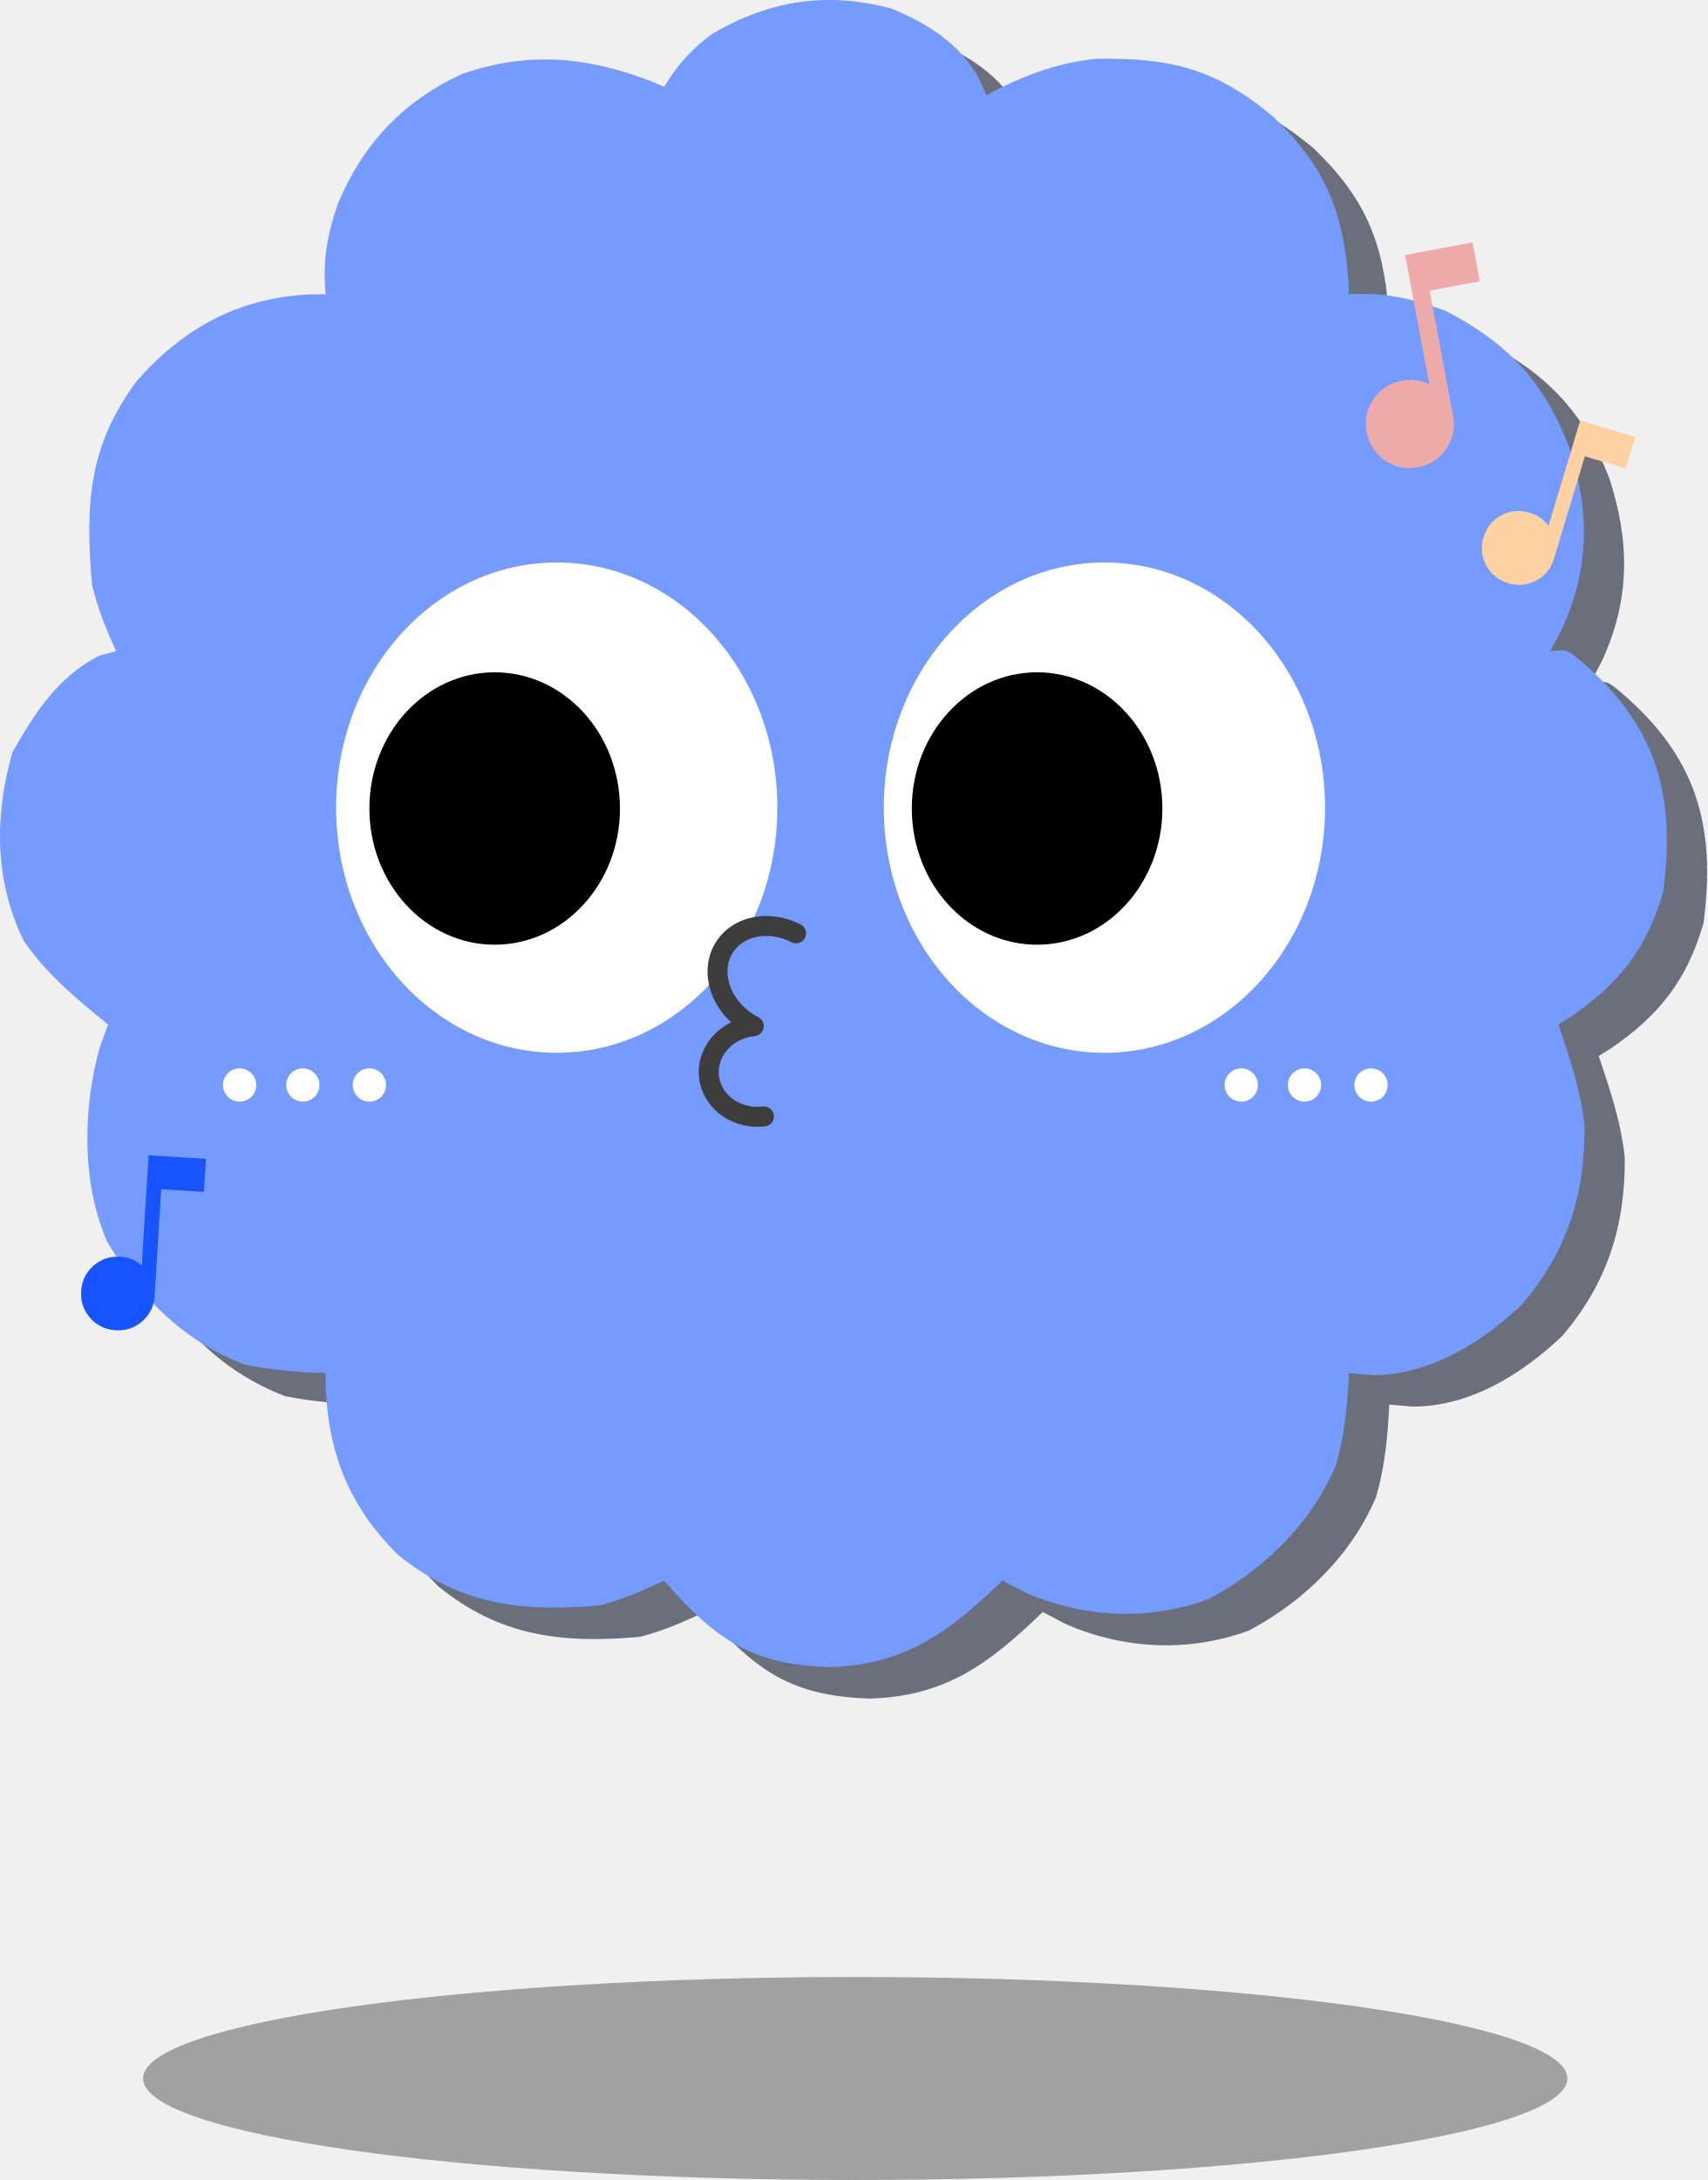
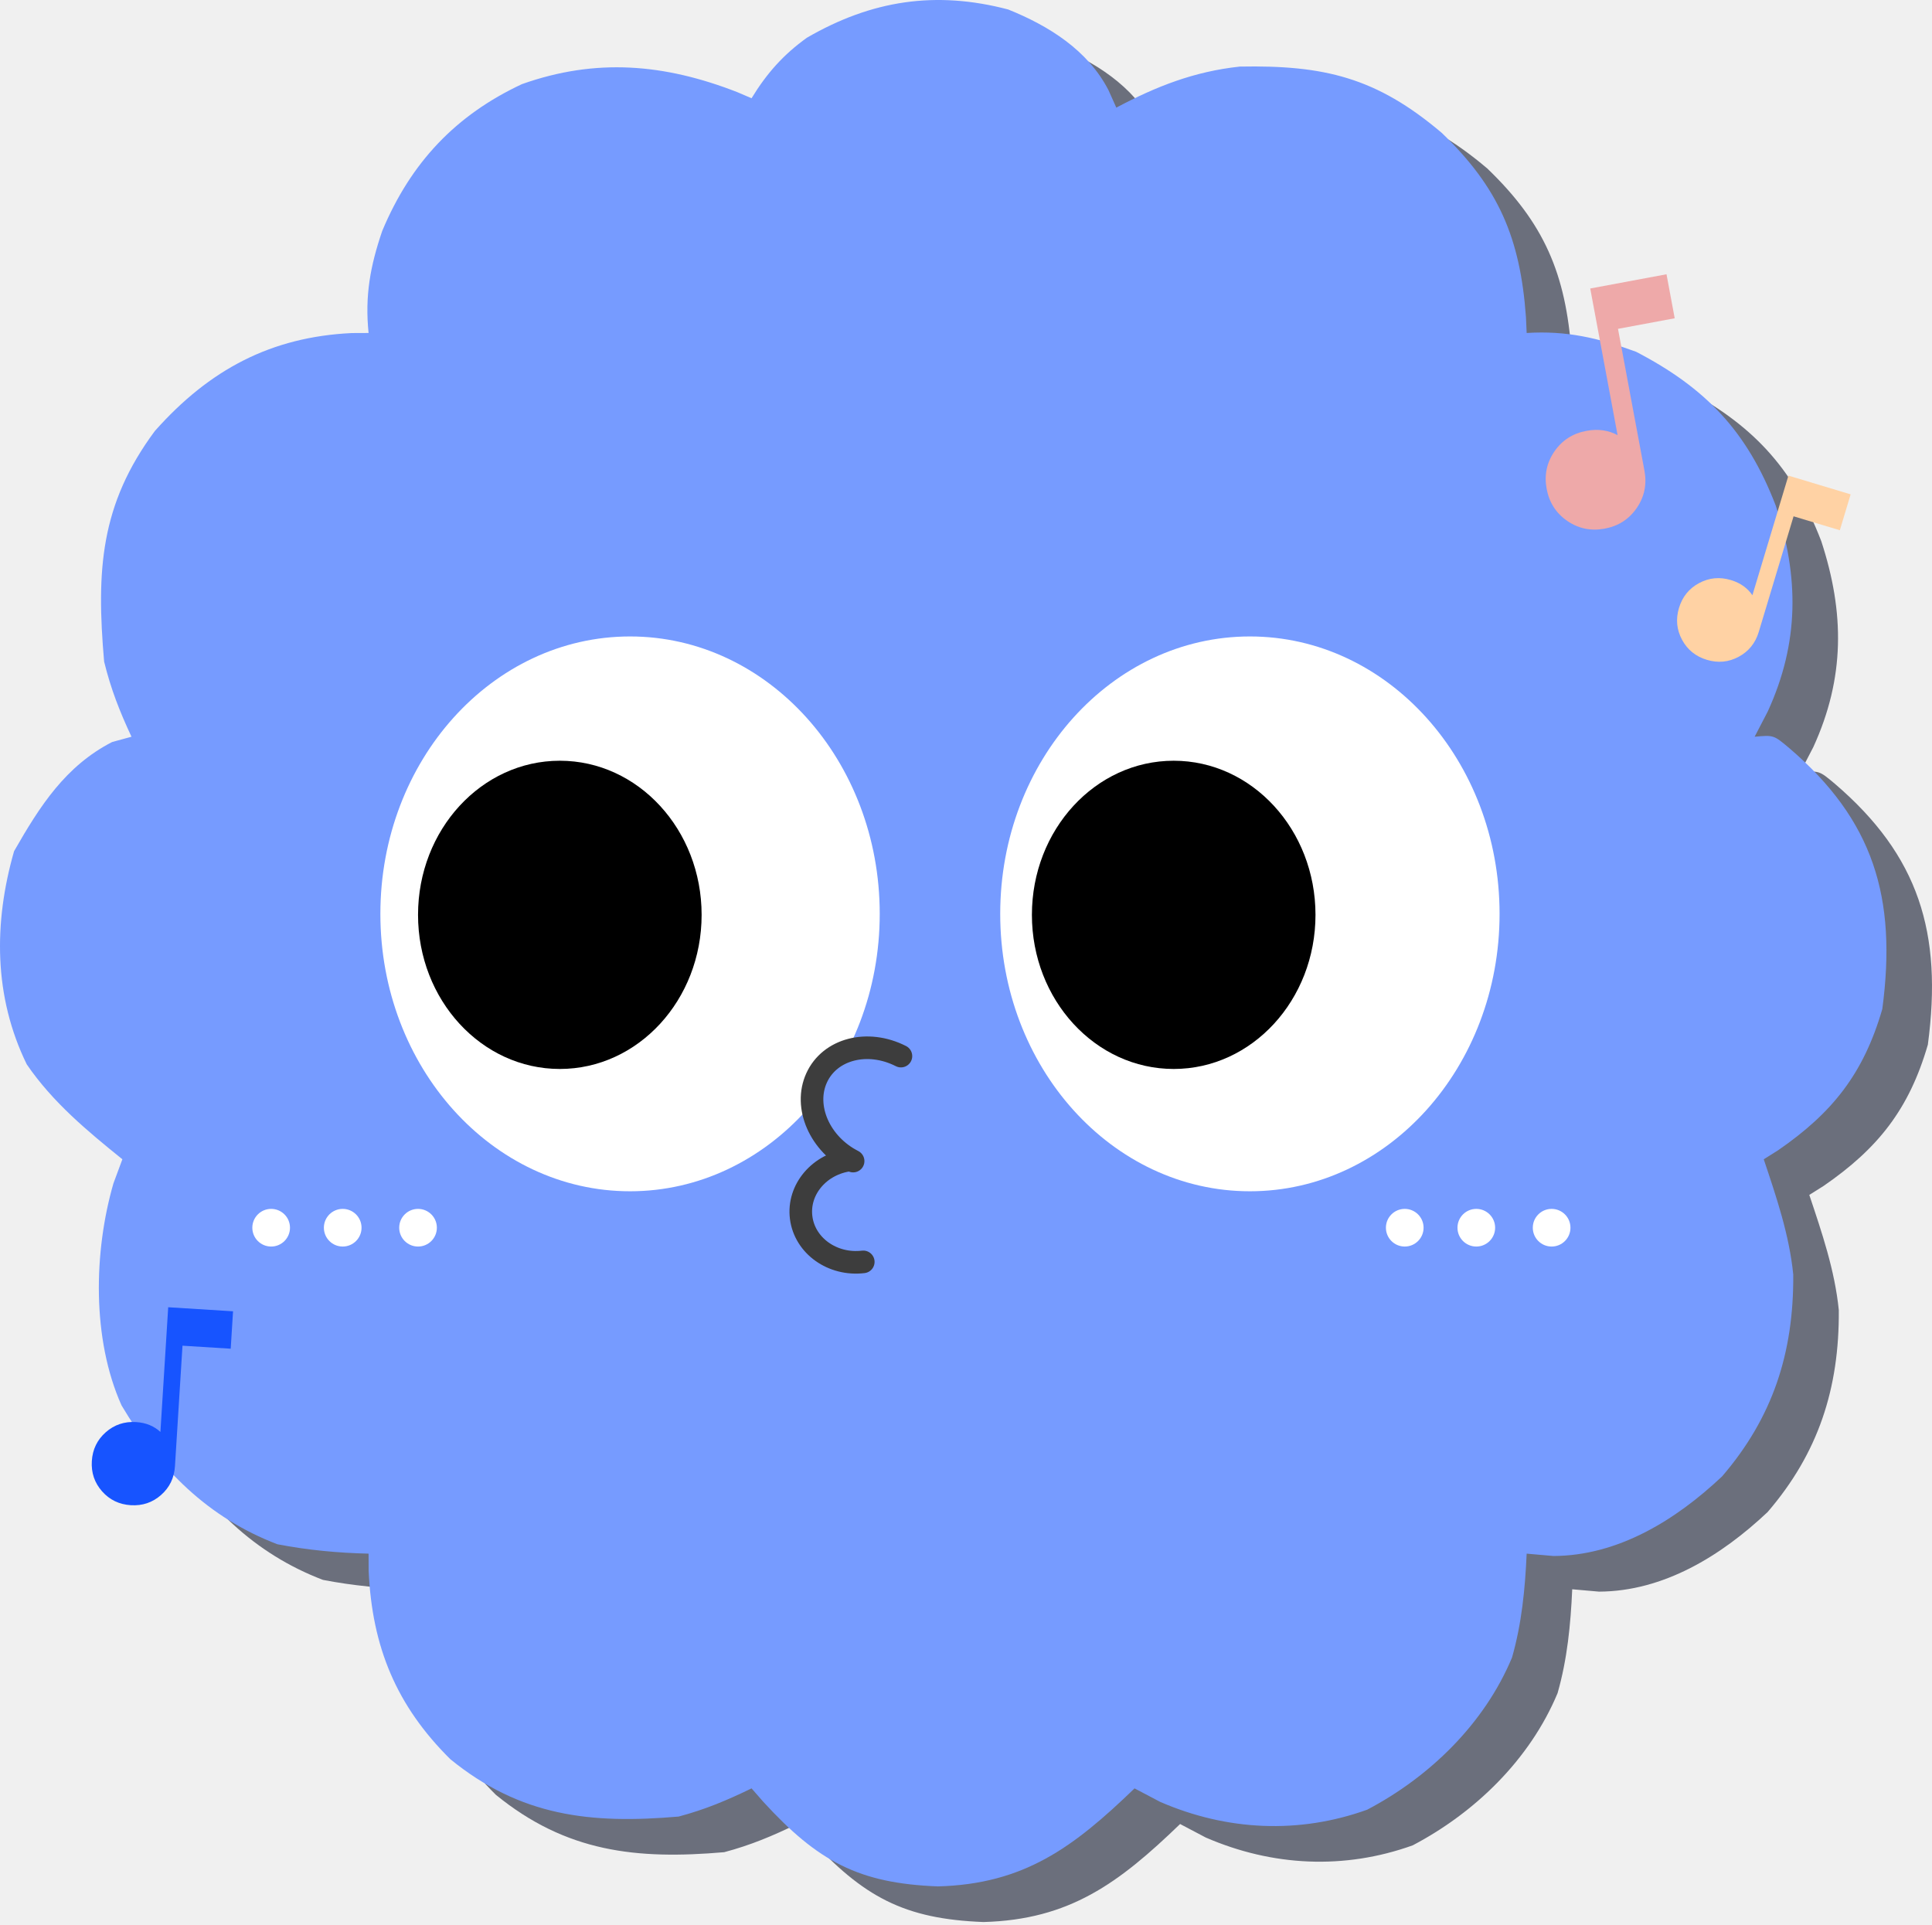
- <svg xmlns="http://www.w3.org/2000/svg" width="513" height="655" viewBox="0 0 513 655" fill="none">
-   <path d="M487.211 208.121C483.05 204.627 483.051 204.626 478 205.09C479.148 202.878 480.298 200.669 481.482 198.39C489.888 180.038 489.816 162.696 483.598 143.693C475.989 123.929 464.97 112.454 446.524 102.866C436.521 99.2 428.079 97.216 417.468 97.878C417.406 96.49 417.344 95.101 417.28 93.671C415.76 72.621 409.995 59.233 394.919 44.74C377.536 29.997 363.628 26.723 341.28 27.142C329.229 28.444 319.219 32.347 308.51 38.039C307.475 35.73 307.475 35.73 306.419 33.374C300.897 22.725 290.541 16.307 279.793 11.976C260.548 6.913 243.514 9.535 226.356 19.476C220.091 23.98 215.718 28.893 211.655 35.547C210.392 35.007 209.128 34.466 207.825 33.91C188.552 26.402 170.372 24.805 150.67 31.806C133.14 40.014 121.204 52.574 113.596 70.763C110.427 80.038 108.951 87.969 109.964 97.878C107.762 97.888 107.761 97.888 105.517 97.897C84.081 98.916 67.715 107.571 53.215 123.903C38.734 143.418 37.637 160.895 39.745 185.144C41.542 192.452 43.827 198.262 47.009 205.09C45.312 205.553 43.615 206.017 41.865 206.493C29.514 212.853 22.722 223.421 15.834 235.479C10.37 254.546 10.415 274.093 19.194 292.074C26.089 302.155 35.224 309.726 44.589 317.289C43.413 320.461 43.412 320.461 42.213 323.697C36.954 341.915 36.492 365.032 44.352 382.611C54.436 399.647 67.413 412.51 85.749 419.514C93.835 421.072 101.745 421.815 109.964 422.008C109.969 423.519 109.977 425.029 109.983 426.586C110.89 446.83 117.359 462.409 131.669 476.588C150.358 491.806 168.954 493.834 192.287 491.821C199.324 489.951 205.049 487.541 211.655 484.339C212.683 485.513 213.712 486.686 214.77 487.896C229.238 503.711 240.073 509.564 261.144 510.364C283.997 509.744 297.092 500.036 313.35 484.339C315.598 485.523 317.845 486.705 320.16 487.925C337.854 495.602 356.982 496.523 375.122 489.998C391.61 481.336 406.216 467.249 413.581 449.59C416.165 440.526 417.045 431.419 417.468 422.008C419.815 422.214 422.161 422.42 424.579 422.631C441.694 422.561 457.005 413.15 469.355 401.497C482.816 385.843 488.407 368.658 488.253 347.88C487.19 337.283 483.775 327.323 480.42 317.289C481.678 316.498 482.938 315.708 484.234 314.892C498.594 304.999 506.924 294.582 511.899 277.396C515.856 247.683 509.488 227.207 487.211 208.121Z" fill="#6B6F7C" />
-   <path d="M475.115 198.66C470.954 195.166 470.955 195.166 465.904 195.629C467.053 193.417 468.202 191.208 469.386 188.929C477.792 170.577 477.721 153.235 471.502 134.232C463.894 114.468 452.875 102.993 434.428 93.405C424.425 89.739 415.983 87.755 405.373 88.417C405.31 87.029 405.248 85.641 405.184 84.21C403.665 63.16 397.899 49.772 382.823 35.279C365.44 20.537 351.532 17.262 329.185 17.681C317.134 18.983 307.123 22.886 296.414 28.578C295.379 26.269 295.379 26.269 294.323 23.913C288.802 13.264 278.445 6.846 267.697 2.515C248.452 -2.548 231.419 0.074 214.26 10.015C207.996 14.519 203.623 19.432 199.56 26.086C198.296 25.546 197.033 25.005 195.73 24.449C176.456 16.941 158.276 15.344 138.574 22.345C121.044 30.552 109.109 43.113 101.5 61.302C98.331 70.578 96.855 78.508 97.868 88.417C95.667 88.427 95.665 88.427 93.421 88.437C71.985 89.455 55.619 98.11 41.119 114.442C26.639 133.957 25.541 151.434 27.649 175.683C29.447 182.991 31.731 188.801 34.913 195.629C33.216 196.092 31.519 196.556 29.769 197.032C17.419 203.392 10.626 213.96 3.738 226.018C-1.726 245.085 -1.681 264.632 7.098 282.613C13.993 292.694 23.128 300.265 32.493 307.828C31.318 311 31.316 311 30.118 314.236C24.858 332.454 24.396 355.571 32.257 373.15C42.34 390.186 55.318 403.049 73.653 410.053C81.74 411.611 89.649 412.354 97.868 412.547C97.873 414.058 97.881 415.568 97.888 417.125C98.794 437.369 105.264 452.948 119.574 467.127C138.263 482.346 156.859 484.373 180.192 482.36C187.229 480.49 192.953 478.08 199.56 474.878C200.588 476.052 201.616 477.226 202.674 478.435C217.143 494.25 227.978 500.103 249.048 500.903C271.902 500.283 284.996 490.575 301.254 474.878C303.502 476.062 305.75 477.244 308.064 478.464C325.758 486.141 344.886 487.062 363.026 480.537C379.514 471.875 394.12 457.788 401.485 440.129C404.069 431.065 404.949 421.958 405.373 412.547C407.72 412.753 410.065 412.959 412.483 413.17C429.598 413.1 444.909 403.689 457.259 392.036C470.72 376.382 476.312 359.197 476.157 338.42C475.095 327.822 471.679 317.862 468.324 307.828C469.582 307.037 470.843 306.247 472.139 305.431C486.498 295.538 494.828 285.122 499.803 267.935C503.761 238.222 497.392 217.746 475.115 198.66Z" fill="#769BFF" />
+ <svg xmlns="http://www.w3.org/2000/svg" width="513" height="511" viewBox="0 0 513 511" fill="none">
+   <path d="M487.211 208.121C483.05 204.627 483.051 204.626 478 205.09C479.148 202.878 480.298 200.669 481.482 198.39C489.888 180.038 489.816 162.696 483.598 143.693C475.989 123.929 464.97 112.454 446.524 102.866C436.521 99.2 428.079 97.216 417.468 97.878C417.406 96.49 417.344 95.101 417.28 93.671C415.76 72.621 409.995 59.233 394.919 44.74C377.536 29.997 363.628 26.723 341.28 27.142C329.229 28.444 319.219 32.347 308.51 38.039C307.475 35.73 307.475 35.73 306.419 33.374C300.897 22.725 290.541 16.307 279.793 11.976C260.548 6.913 243.514 9.535 226.356 19.476C220.091 23.98 215.718 28.893 211.655 35.547C210.392 35.007 209.128 34.466 207.825 33.91C188.552 26.402 170.372 24.805 150.67 31.806C133.14 40.014 121.204 52.574 113.596 70.763C110.427 80.038 108.951 87.969 109.964 97.878C107.762 97.888 107.761 97.888 105.517 97.897C84.081 98.916 67.715 107.571 53.215 123.903C38.734 143.418 37.637 160.895 39.745 185.144C41.542 192.452 43.827 198.262 47.009 205.09C45.312 205.553 43.615 206.017 41.865 206.493C29.514 212.853 22.722 223.421 15.834 235.479C10.37 254.546 10.415 274.093 19.194 292.074C26.089 302.155 35.224 309.726 44.589 317.289C43.413 320.461 43.412 320.461 42.213 323.697C36.954 341.915 36.492 365.032 44.352 382.611C54.436 399.647 67.413 412.51 85.749 419.514C93.835 421.072 101.745 421.815 109.964 422.008C109.969 423.519 109.977 425.029 109.983 426.586C110.89 446.83 117.359 462.409 131.669 476.588C150.358 491.806 168.954 493.834 192.287 491.821C199.324 489.951 205.049 487.541 211.655 484.339C212.684 485.513 213.712 486.686 214.77 487.896C229.238 503.711 240.073 509.564 261.144 510.364C283.997 509.744 297.092 500.036 313.35 484.339C315.598 485.523 317.845 486.705 320.16 487.925C337.854 495.602 356.982 496.523 375.122 489.998C391.61 481.336 406.216 467.249 413.581 449.59C416.165 440.526 417.045 431.419 417.468 422.008C419.815 422.214 422.161 422.42 424.579 422.631C441.694 422.561 457.005 413.15 469.355 401.497C482.816 385.843 488.407 368.658 488.253 347.88C487.19 337.283 483.775 327.323 480.42 317.289C481.678 316.498 482.938 315.708 484.234 314.892C498.594 304.999 506.924 294.582 511.899 277.396C515.856 247.683 509.488 227.207 487.211 208.121Z" fill="#6B6F7C" />
+   <path d="M475.115 198.66C470.954 195.166 470.955 195.166 465.904 195.629C467.053 193.417 468.202 191.208 469.386 188.929C477.792 170.577 477.721 153.235 471.502 134.232C463.894 114.468 452.875 102.993 434.428 93.405C424.425 89.739 415.983 87.755 405.373 88.417C405.31 87.029 405.248 85.641 405.184 84.21C403.665 63.16 397.899 49.772 382.823 35.279C365.44 20.537 351.532 17.262 329.185 17.681C317.134 18.983 307.123 22.886 296.414 28.578C295.379 26.269 295.379 26.269 294.323 23.913C288.802 13.264 278.445 6.846 267.697 2.515C248.452 -2.548 231.419 0.074 214.26 10.015C207.996 14.519 203.623 19.432 199.56 26.086C198.296 25.546 197.033 25.005 195.73 24.449C176.456 16.941 158.276 15.344 138.574 22.345C121.044 30.552 109.109 43.113 101.5 61.302C98.331 70.578 96.855 78.508 97.868 88.417C95.667 88.427 95.665 88.427 93.421 88.437C71.985 89.455 55.619 98.11 41.119 114.442C26.639 133.957 25.541 151.434 27.649 175.683C29.447 182.991 31.731 188.801 34.913 195.629C33.216 196.092 31.519 196.556 29.769 197.032C17.419 203.392 10.626 213.96 3.738 226.018C-1.726 245.085 -1.681 264.632 7.098 282.613C13.993 292.694 23.128 300.265 32.493 307.828C31.318 311 31.316 311 30.118 314.236C24.858 332.454 24.396 355.571 32.257 373.15C42.34 390.186 55.318 403.049 73.653 410.053C81.74 411.611 89.649 412.354 97.868 412.547C97.873 414.058 97.881 415.568 97.888 417.125C98.794 437.369 105.264 452.948 119.574 467.127C138.263 482.346 156.859 484.373 180.191 482.36C187.229 480.49 192.953 478.08 199.56 474.878C200.588 476.052 201.616 477.226 202.674 478.435C217.143 494.25 227.978 500.103 249.048 500.903C271.902 500.283 284.996 490.575 301.255 474.878C303.502 476.062 305.75 477.244 308.064 478.464C325.758 486.141 344.886 487.062 363.026 480.537C379.514 471.875 394.12 457.788 401.485 440.129C404.069 431.065 404.949 421.958 405.373 412.547C407.72 412.753 410.065 412.959 412.483 413.17C429.598 413.1 444.909 403.689 457.259 392.036C470.72 376.382 476.312 359.197 476.157 338.42C475.095 327.822 471.679 317.862 468.324 307.828C469.582 307.037 470.843 306.247 472.139 305.431C486.498 295.538 494.828 285.122 499.803 267.935C503.761 238.222 497.392 217.746 475.115 198.66Z" fill="#769BFF" />
  <path d="M167.296 316.324C203.91 316.324 233.592 283.345 233.592 242.662C233.592 201.98 203.91 169 167.296 169C130.682 169 101 201.98 101 242.662C101 283.345 130.682 316.324 167.296 316.324Z" fill="white" />
  <path d="M331.882 316.324C368.496 316.324 398.178 283.345 398.178 242.662C398.178 201.98 368.496 169 331.882 169C295.268 169 265.586 201.98 265.586 242.662C265.586 283.345 295.268 316.324 331.882 316.324Z" fill="white" />
  <path d="M148.65 283.847C169.443 283.847 186.299 265.525 186.299 242.923C186.299 220.322 169.443 202 148.65 202C127.856 202 111 220.322 111 242.923C111 265.525 127.856 283.847 148.65 283.847Z" fill="black" />
  <path d="M311.65 283.847C332.443 283.847 349.299 265.525 349.299 242.923C349.299 220.322 332.443 202 311.65 202C290.856 202 274 220.322 274 242.923C274 265.525 290.856 283.847 311.65 283.847Z" fill="black" />
  <path d="M373 331C375.761 331 378 328.761 378 326C378 323.239 375.761 321 373 321C370.239 321 368 323.239 368 326C368 328.761 370.239 331 373 331Z" fill="white" />
  <path d="M392 331C394.761 331 397 328.761 397 326C397 323.239 394.761 321 392 321C389.239 321 387 323.239 387 326C387 328.761 389.239 331 392 331Z" fill="white" />
  <path d="M412 331C414.761 331 417 328.761 417 326C417 323.239 414.761 321 412 321C409.239 321 407 323.239 407 326C407 328.761 409.239 331 412 331Z" fill="white" />
  <path d="M72 331C74.761 331 77 328.761 77 326C77 323.239 74.761 321 72 321C69.239 321 67 323.239 67 326C67 328.761 69.239 331 72 331Z" fill="white" />
  <path d="M91 331C93.761 331 96 328.761 96 326C96 323.239 93.761 321 91 321C88.239 321 86 323.239 86 326C86 328.761 88.239 331 91 331Z" fill="white" />
  <path d="M111 331C113.761 331 116 328.761 116 326C116 323.239 113.761 321 111 321C108.239 321 106 323.239 106 326C106 328.761 108.239 331 111 331Z" fill="white" />
-   <mask id="mask0_1560_1201" style="mask-type:alpha" maskUnits="userSpaceOnUse" x="379" y="59" width="99" height="99">
+   <mask id="mask0_1582_1113" style="mask-type:alpha" maskUnits="userSpaceOnUse" x="379" y="59" width="99" height="99">
    <rect x="379" y="74.5" width="84.519" height="84.519" transform="rotate(-10.5676 379 74.5)" fill="#D9D9D9" />
  </mask>
-   <g mask="url(#mask0_1560_1201)">
+   <g mask="url(#mask0_1582_1113)">
    <path d="M426.086 140.373C422.451 141.051 419.144 140.369 416.166 138.328C413.188 136.286 411.36 133.448 410.682 129.813C410.004 126.178 410.686 122.871 412.727 119.893C414.769 116.915 417.607 115.087 421.242 114.409C422.858 114.107 424.358 114.066 425.742 114.286C427.126 114.505 428.384 114.927 429.516 115.552L422.25 76.605L442.502 72.827L444.682 84.511L429.623 87.32L436.646 124.969C437.324 128.604 436.643 131.91 434.601 134.889C432.559 137.867 429.721 139.695 426.086 140.373Z" fill="#EEA9A9" />
  </g>
-   <mask id="mask1_1560_1201" style="mask-type:alpha" maskUnits="userSpaceOnUse" x="423" y="108" width="89" height="89">
+   <mask id="mask1_1582_1113" style="mask-type:alpha" maskUnits="userSpaceOnUse" x="423" y="108" width="89" height="89">
    <rect x="443.512" y="108.102" width="70.773" height="70.773" transform="rotate(16.7586 443.512 108.102)" fill="#D9D9D9" />
  </mask>
-   <g mask="url(#mask1_1560_1201)">
+   <g mask="url(#mask1_1582_1113)">
    <path d="M453.219 175.205C450.254 174.312 448.057 172.534 446.626 169.871C445.195 167.207 444.926 164.393 445.819 161.428C446.712 158.463 448.49 156.266 451.154 154.835C453.817 153.404 456.631 153.135 459.596 154.028C460.914 154.425 462.046 154.971 462.991 155.666C463.937 156.362 464.71 157.159 465.312 158.059L474.877 126.293L491.396 131.267L488.526 140.797L476.243 137.098L466.996 167.805C466.104 170.77 464.325 172.968 461.662 174.398C458.998 175.829 456.184 176.098 453.219 175.205Z" fill="#FFD2A4" />
  </g>
-   <mask id="mask2_1560_1201" style="mask-type:alpha" maskUnits="userSpaceOnUse" x="5" y="336" width="76" height="76">
+   <mask id="mask2_1582_1113" style="mask-type:alpha" maskUnits="userSpaceOnUse" x="5" y="336" width="76" height="76">
    <rect x="9.975" y="336.562" width="70.773" height="70.773" transform="rotate(3.57467 9.97461 336.562)" fill="#D9D9D9" />
  </mask>
-   <g mask="url(#mask2_1560_1201)">
+   <g mask="url(#mask2_1582_1113)">
    <path d="M34.731 399.682C31.641 399.488 29.096 398.258 27.095 395.991C25.095 393.724 24.191 391.046 24.384 387.955C24.577 384.865 25.807 382.32 28.074 380.319C30.341 378.319 33.02 377.415 36.11 377.608C37.484 377.694 38.71 377.967 39.789 378.429C40.868 378.89 41.803 379.49 42.594 380.229L44.663 347.119L61.88 348.194L61.26 358.127L48.457 357.328L46.457 389.334C46.264 392.425 45.034 394.97 42.767 396.97C40.5 398.971 37.822 399.875 34.731 399.682Z" fill="#1754FF" />
  </g>
-   <ellipse cx="257" cy="624.5" rx="214" ry="30.5" fill="#A1A1A1" />
-   <path d="M225.216 308.243C233.476 311.843 242.961 308.362 246.402 300.468C249.842 292.573 245.935 283.255 237.675 279.655C229.415 276.055 219.929 279.536 216.489 287.431C213.048 295.325 216.955 304.643 225.216 308.243Z" fill="#769BFF" />
-   <path d="M226.526 308.309C217.668 303.803 213.328 293.91 216.834 286.212C220.339 278.514 230.363 275.926 239.222 280.432" stroke="#3D3D3D" stroke-width="6" stroke-linecap="round" />
-   <path d="M229.568 335.442C221.413 336.427 214.028 331.166 213.073 323.691C212.119 316.216 217.956 309.357 226.111 308.372" stroke="#3D3D3D" stroke-width="6" stroke-linecap="round" />
+   <path d="M225.215 308.243C233.475 311.843 242.961 308.362 246.401 300.468C249.842 292.573 245.935 283.255 237.674 279.655C229.414 276.055 219.929 279.536 216.488 287.431C213.048 295.325 216.955 304.643 225.215 308.243Z" fill="#769BFF" />
+   <path d="M226.527 308.309C217.668 303.803 213.328 293.91 216.834 286.212C220.34 278.514 230.363 275.926 239.222 280.432" stroke="#3D3D3D" stroke-width="6" stroke-linecap="round" />
+   <path d="M229.223 335.071C221.068 336.056 213.683 330.795 212.729 323.32C211.774 315.845 217.611 308.986 225.766 308.001" stroke="#3D3D3D" stroke-width="6" stroke-linecap="round" />
</svg>
